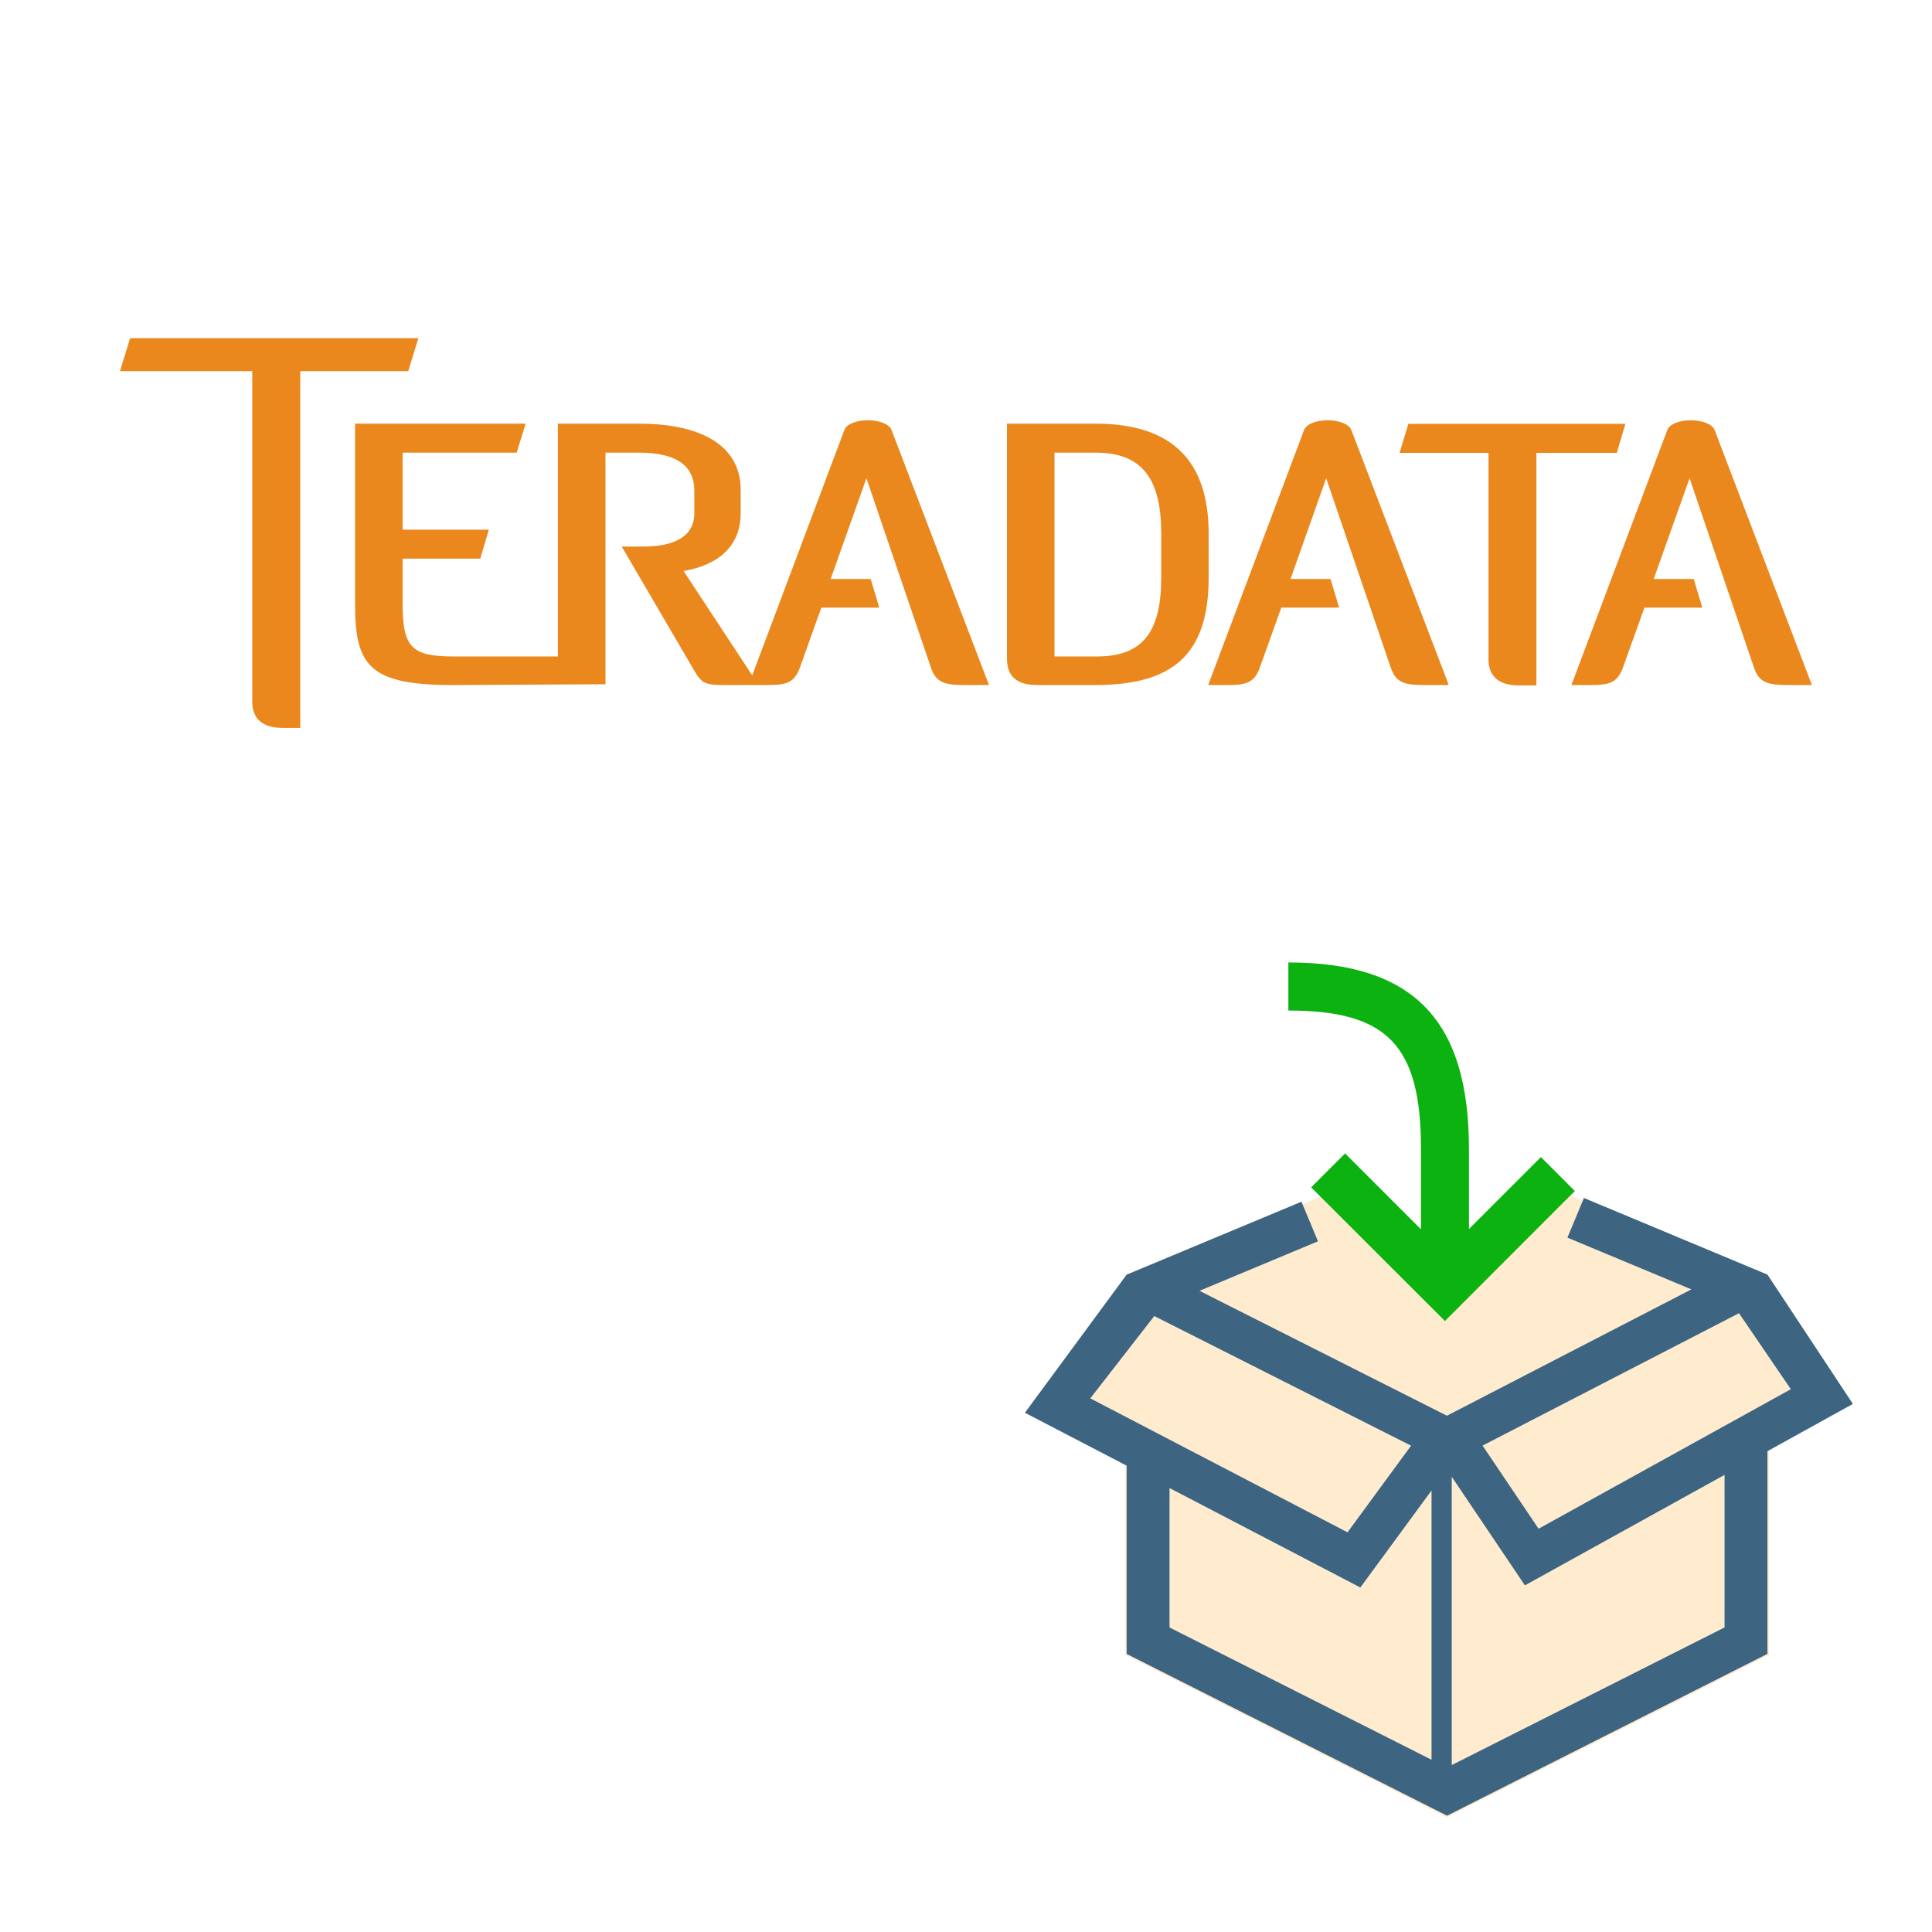
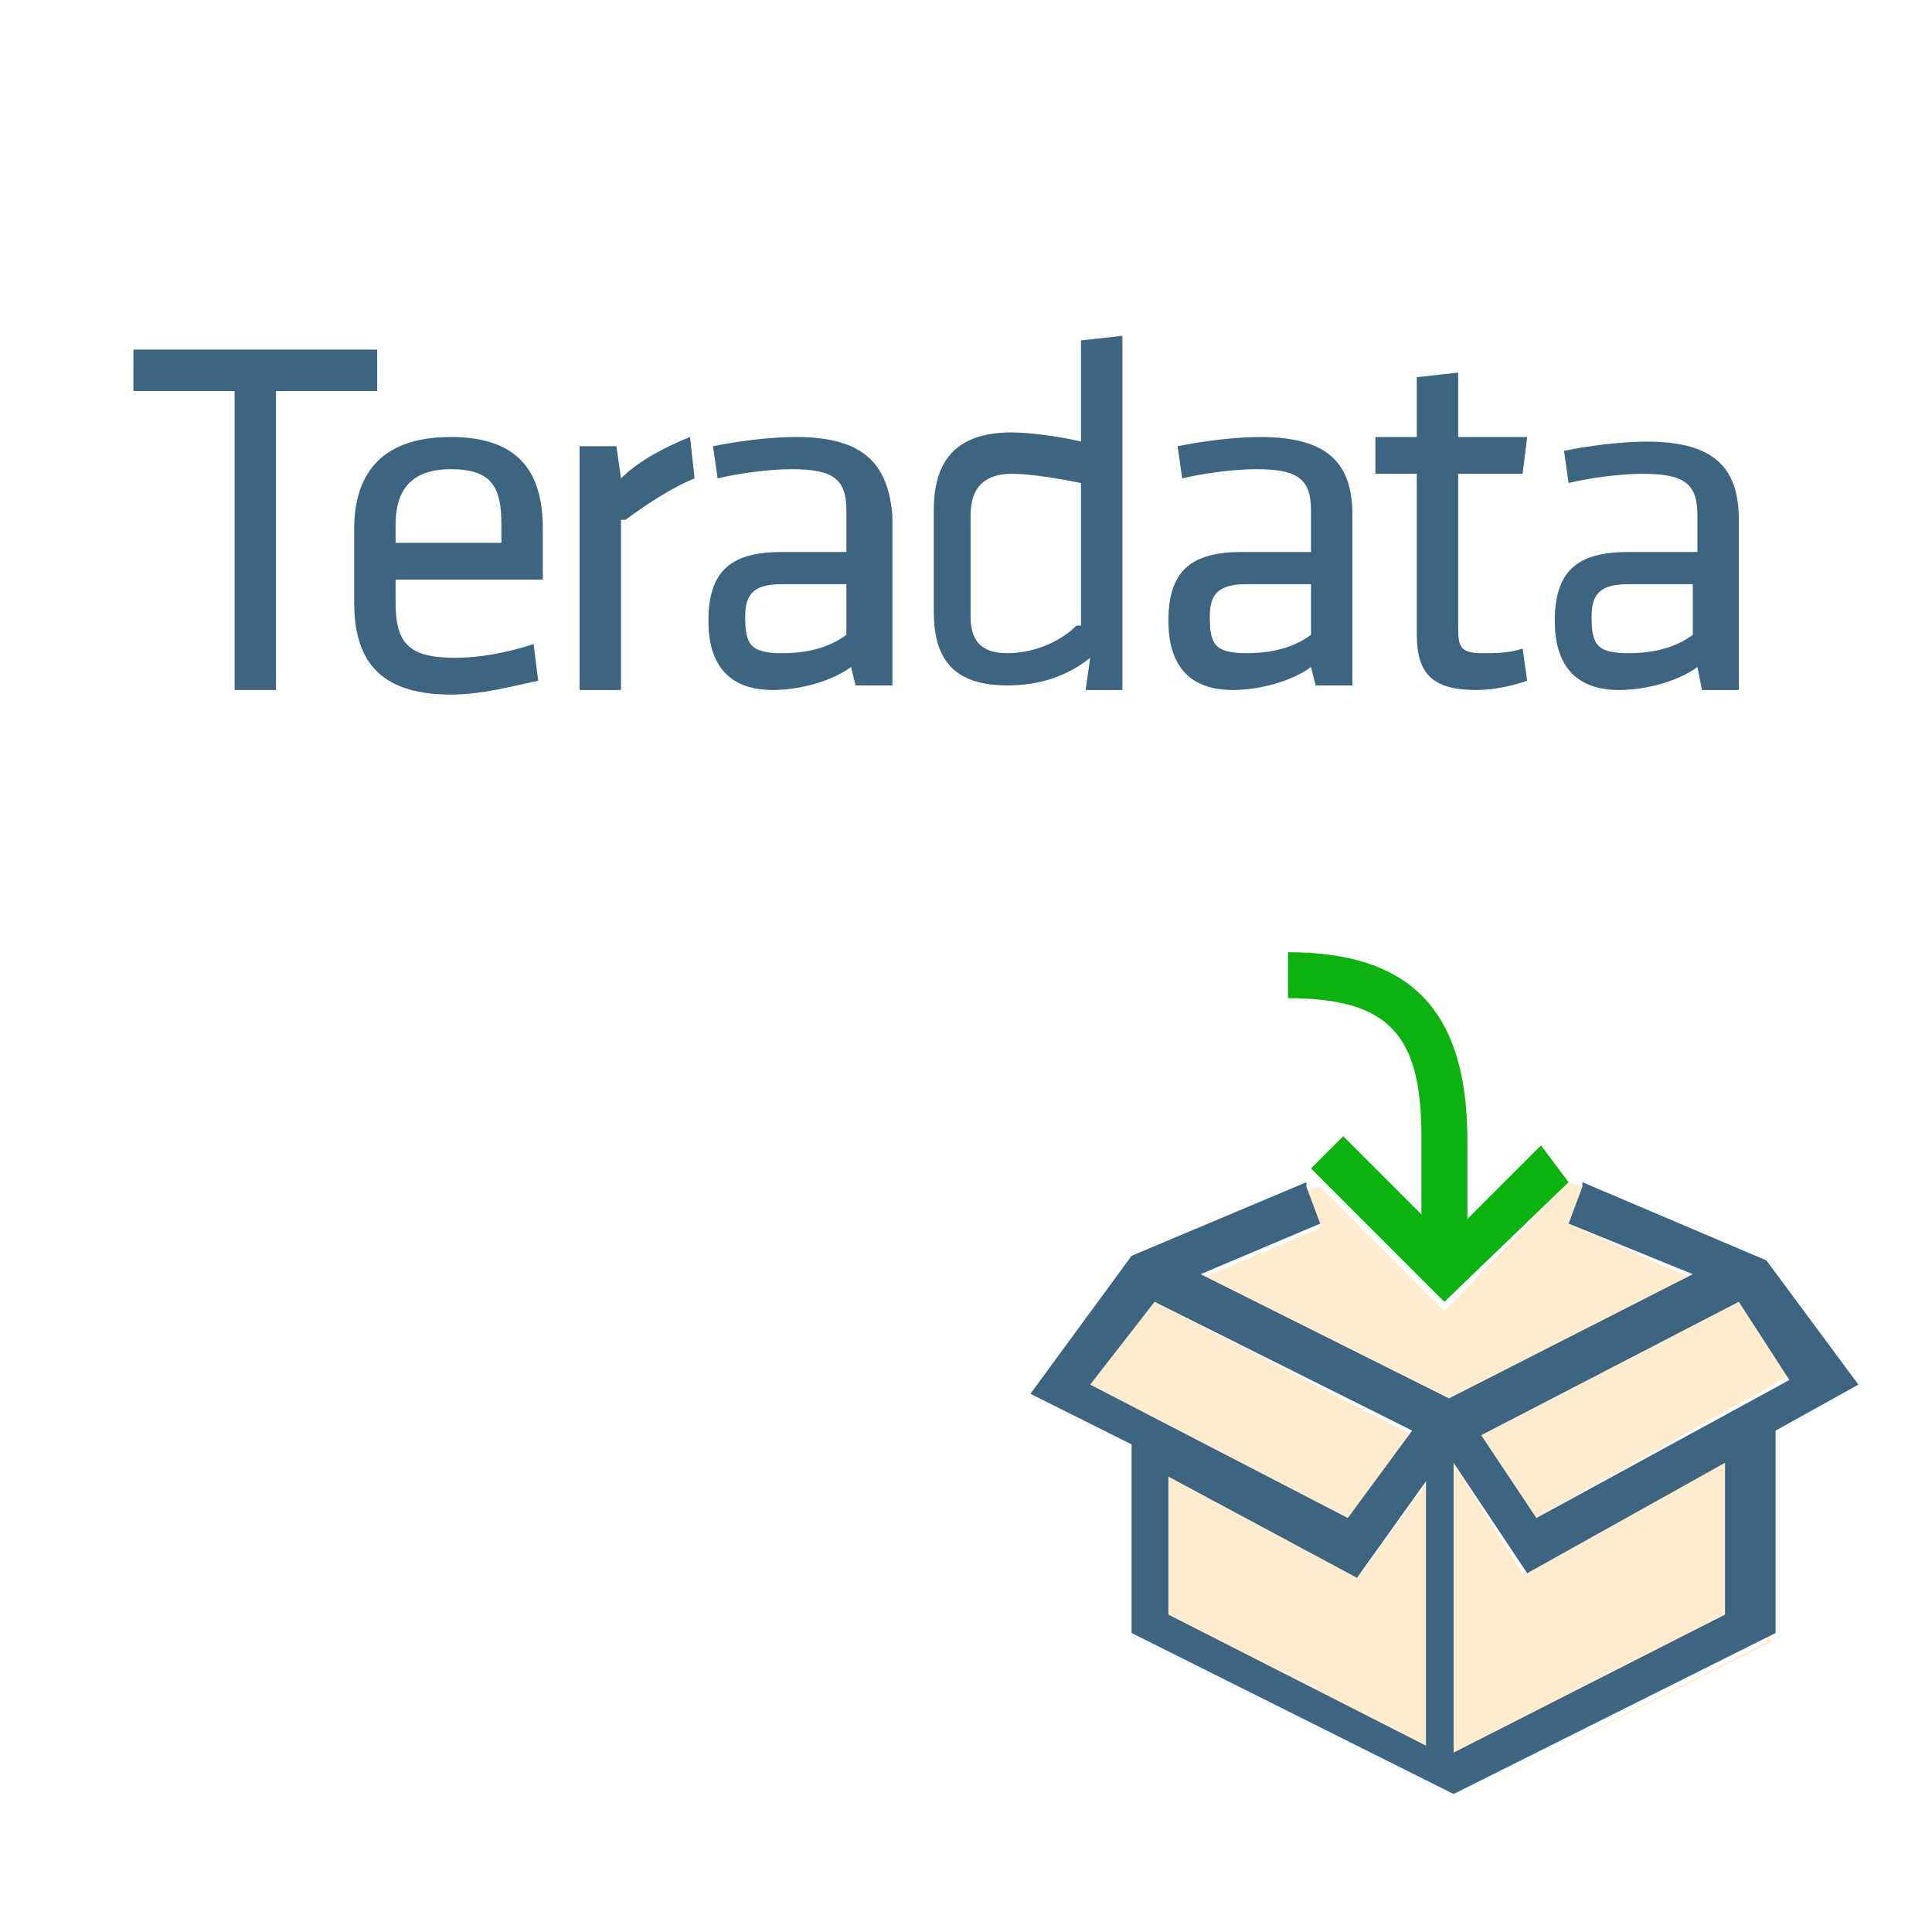
- <svg xmlns="http://www.w3.org/2000/svg" version="1.1" id="Layer_1" x="0px" y="0px" width="42px" height="42px" viewBox="0 0 42 42" enable-background="new 0 0 42 42" xml:space="preserve">
+ <svg xmlns="http://www.w3.org/2000/svg" version="1.1" id="Layer_1" x="0px" y="0px" viewBox="0 0 42 42" enable-background="new 0 0 42 42" xml:space="preserve">
  <g>
-     <path fill="none" d="M25.243,12.556v-0.952c0-1.151-0.377-1.764-1.429-1.764h-0.891v4.431h0.924   C24.866,14.27,25.243,13.706,25.243,12.556z" />
-     <polygon fill="#FFEBCD" points="26.075,28.061 31.454,30.776 36.769,28.03 34.073,26.905 34.408,26.103 34.136,25.991    31.409,28.718 28.705,26.015 28.315,26.18 28.651,26.985  " />
-     <polygon fill="#FFEBCD" points="37.489,32.063 33.149,34.466 31.56,32.104 31.56,38.372 37.489,35.38  " />
-     <polygon fill="#FFEBCD" points="38.931,30.2 37.804,28.548 32.229,31.427 33.446,33.233  " />
-     <polygon fill="#FFEBCD" points="30.675,31.429 25.093,28.61 23.702,30.399 29.294,33.311  " />
-     <polygon fill="#FFEBCD" points="38.423,31.548 38.423,35.954 31.458,39.472 24.491,35.954 24.491,31.862 24.458,31.845    24.458,35.976 31.458,39.509 38.456,35.976 38.456,31.529  " />
-     <polygon fill="#FFEBCD" points="25.425,32.349 25.425,35.38 31.12,38.255 31.12,32.401 29.573,34.511  " />
-     <path fill="#3D6480" d="M24.491,35.954l6.967,3.518l6.965-3.518v-4.406l0.033-0.019l1.824-1.009l-1.857-2.811l-3.99-1.666   l-0.025,0.06l-0.334,0.802l2.695,1.125l-5.314,2.746l-5.379-2.715l2.576-1.076l-0.336-0.805l-0.023-0.056l-3.801,1.586   l-2.211,3.002l2.178,1.133l0.033,0.017V35.954z M37.804,28.548l1.127,1.652l-5.484,3.033l-1.217-1.807L37.804,28.548z    M31.56,32.104l1.59,2.361l4.34-2.402v3.316l-5.93,2.992V32.104z M31.12,38.255l-5.695-2.875v-3.031l4.148,2.162l1.547-2.109   V38.255z M23.702,30.399l1.391-1.789l5.582,2.818l-1.381,1.883L23.702,30.399z" />
-     <path fill="#0CB20F" d="M34.136,25.991l0.1-0.099l-0.738-0.738l-1.564,1.564v-1.74c0-2.803-1.211-4.055-3.926-4.055v1.045   c2.156,0,2.883,0.76,2.883,3.01v1.746l-1.65-1.65l-0.738,0.738l0.204,0.204l2.704,2.702L34.136,25.991z" />
-     <path fill="#EB881D" d="M9.095,7.352H2.829L2.607,8.069h2.877v7.183c0,0.379,0.228,0.572,0.663,0.572h0.381V8.069h2.346   L9.095,7.352z" />
-     <path fill="#EB881D" d="M18.871,9.136c-0.257,0-0.464,0.082-0.514,0.209l-2.004,5.337l-1.492-2.269   c0.781-0.136,1.241-0.557,1.241-1.26v-0.499c0-1.024-0.947-1.444-2.21-1.444h-1.764v5.061H9.854c-0.899,0-1.101-0.201-1.101-1.126   v-1.001h1.688l0.186-0.629H8.753V9.84h2.479l0.195-0.63H7.719v3.935c0,1.318,0.312,1.747,2.11,1.747l3.334-0.017V9.84h0.729   c0.8,0,1.202,0.277,1.202,0.823v0.49c0,0.553-0.504,0.729-1.117,0.729h-0.461l1.563,2.674c0.176,0.311,0.261,0.336,0.674,0.336   h0.907c0.419,0,0.603-0.034,0.729-0.378l0.466-1.305h1.259l-0.186-0.622h-0.87l0.777-2.191l1.403,4.118   c0.116,0.344,0.318,0.378,0.772,0.378h0.49l-2.12-5.547C19.332,9.218,19.105,9.136,18.871,9.136z" />
-     <path fill="#EB881D" d="M23.814,14.892l0.214-0.004c1.534-0.056,2.247-0.73,2.247-2.332v-0.959c0-1.597-0.813-2.387-2.461-2.387   h-1.923v5.11c0,0.377,0.209,0.571,0.645,0.571H23.814z M22.924,9.84h0.891c1.052,0,1.429,0.612,1.429,1.764v0.952   c0,1.15-0.377,1.715-1.396,1.715h-0.924V9.84z" />
-     <path fill="#EB881D" d="M26.656,14.892c0.419,0,0.605-0.034,0.731-0.378l0.467-1.305h1.257l-0.186-0.622h-0.87l0.775-2.191   l1.404,4.118c0.116,0.344,0.319,0.378,0.771,0.378h0.49l-2.119-5.547c-0.049-0.127-0.278-0.209-0.512-0.209   c-0.253,0-0.462,0.082-0.514,0.209l-2.085,5.547H26.656z" />
-     <path fill="#EB881D" d="M34.549,14.892c0.422,0,0.607-0.034,0.732-0.378l0.468-1.305h1.258l-0.187-0.622h-0.87l0.78-2.191   l1.4,4.118c0.118,0.344,0.319,0.378,0.772,0.378h0.487l-2.116-5.547c-0.05-0.127-0.277-0.209-0.515-0.209   c-0.253,0-0.462,0.082-0.511,0.209l-2.086,5.547H34.549z" />
-     <path fill="#EB881D" d="M32.358,14.327c0,0.38,0.229,0.574,0.663,0.574H33.4V9.845h1.748l0.187-0.631h-4.718l-0.192,0.631h1.934   V14.327z" />
+     <path fill="none" d="M16.2,13.5c0,0.5,0.1,0.8,0.8,0.8c0.5,0,1-0.2,1.4-0.4v-1H17C16.4,12.8,16.2,13,16.2,13.5z" />
+     <path fill="none" d="M21.1,11.2v2.2c0,0.5,0.2,0.8,0.8,0.8c0.5,0,1.1-0.3,1.5-0.6v-3.1c-0.5-0.1-1.1-0.2-1.5-0.2   C21.4,10.3,21.1,10.6,21.1,11.2z" />
+     <path fill="none" d="M10.9,11.4c0-0.7-0.3-1.2-1.1-1.2s-1.2,0.4-1.2,1.2v0.4h2.3V11.4z" />
+     <path fill="none" d="M26.3,13.5c0,0.5,0.1,0.8,0.8,0.8c0.5,0,1-0.2,1.4-0.4v-1h-1.4C26.5,12.8,26.3,13,26.3,13.5z" />
+     <path fill="none" d="M34.7,13.5c0,0.5,0.1,0.8,0.8,0.8c0.5,0,1-0.2,1.4-0.4v-1h-1.4C34.9,12.8,34.7,13,34.7,13.5z" />
+     <polygon fill="#FFEBCD" points="26.1,27.8 31.5,30.5 36.8,27.8 34.1,26.6 34.4,25.8 34.1,25.7 31.4,28.5 28.7,25.8 28.3,25.9    28.7,26.7  " />
+     <polygon fill="#FFEBCD" points="31.6,31.8 31.6,38.1 37.5,35.1 37.5,31.8 33.1,34.2  " />
+     <polygon fill="#FFEBCD" points="37.8,28.3 32.2,31.2 33.4,33 38.9,29.9  " />
+     <polygon fill="#FFEBCD" points="30.7,31.2 25.1,28.3 23.7,30.1 29.3,33  " />
+     <polygon fill="#FFEBCD" points="38.4,35.7 31.5,39.2 24.5,35.7 24.5,31.6 24.5,31.6 24.5,35.7 31.5,39.2 38.5,35.7 38.5,31.3    38.4,31.3  " />
+     <polygon fill="#FFEBCD" points="25.4,32.1 25.4,35.1 31.1,38 31.1,32.1 29.6,34.2  " />
+     <path fill="#3D6480" d="M38.4,27.4l-4-1.7l0,0.1l-0.3,0.8l2.7,1.1l-5.3,2.7l-5.4-2.7l2.6-1.1l-0.3-0.8l0-0.1l-3.8,1.6l-2.2,3   l2.2,1.1l0,0v4.1l7,3.5l7-3.5v-4.4l0,0l1.8-1L38.4,27.4z M23.7,30.1l1.4-1.8l5.6,2.8L29.3,33L23.7,30.1z M31.1,38l-5.7-2.9v-3   l4.1,2.2l1.5-2.1V38z M37.5,35.1l-5.9,3v-6.3l1.6,2.4l4.3-2.4V35.1z M33.4,33l-1.2-1.8l5.6-2.9l1.1,1.7L33.4,33z" />
+     <path fill="#0CB20F" d="M34.1,25.7L34.1,25.7l-0.6-0.8l-1.6,1.6v-1.7c0-2.8-1.2-4.1-3.9-4.1v1c2.2,0,2.9,0.8,2.9,3v1.7l-1.7-1.7   l-0.7,0.7l0.2,0.2l2.7,2.7L34.1,25.7z" />
+     <polygon fill="#3D6480" points="5.1,15 6,15 6,8.5 8.2,8.5 8.2,7.6 2.9,7.6 2.9,8.5 5.1,8.5  " />
+     <path fill="#3D6480" d="M11.7,14.8L11.6,14c-0.6,0.2-1.2,0.3-1.7,0.3c-1,0-1.3-0.3-1.3-1.2v-0.5h3.2v-1.1c0-1.1-0.4-2-2-2   c-1.6,0-2.1,0.9-2.1,2v1.6c0,1.2,0.5,2,2.1,2C10.5,15.1,11.2,14.9,11.7,14.8z M8.6,11.4c0-0.7,0.3-1.2,1.2-1.2s1.1,0.4,1.1,1.2v0.4   H8.6V11.4z" />
+     <path fill="#3D6480" d="M13.6,11.3c0.4-0.3,1-0.7,1.5-0.9L15,9.5c-0.5,0.2-1.1,0.5-1.5,0.9l-0.1-0.7h-0.8V15h0.9V11.3z" />
+     <path fill="#3D6480" d="M17.3,9.5c-0.6,0-1.3,0.1-1.8,0.2l0.1,0.7c0.4-0.1,1.1-0.2,1.6-0.2c0.9,0,1.2,0.2,1.2,0.9V12h-1.4   c-1.1,0-1.6,0.4-1.6,1.5c0,0.9,0.4,1.5,1.4,1.5c0.6,0,1.3-0.2,1.7-0.5l0.1,0.4h0.8v-3.7C19.3,10.1,18.8,9.5,17.3,9.5z M18.4,13.8   c-0.4,0.3-0.9,0.4-1.4,0.4c-0.7,0-0.8-0.2-0.8-0.8c0-0.5,0.2-0.7,0.8-0.7h1.4V13.8z" />
+     <path fill="#3D6480" d="M23.6,15h0.8V7.3l-0.9,0.1v2.2c-0.4-0.1-1.1-0.2-1.5-0.2c-1.3,0-1.7,0.7-1.7,1.7v2.2c0,1.1,0.5,1.6,1.6,1.6   c0.7,0,1.3-0.2,1.8-0.6L23.6,15z M23.4,13.6c-0.4,0.4-1,0.6-1.5,0.6c-0.6,0-0.8-0.3-0.8-0.8v-2.2c0-0.6,0.3-0.9,0.9-0.9   c0.4,0,1,0.1,1.5,0.2V13.6z" />
+     <path fill="#3D6480" d="M27,12c-1.1,0-1.6,0.4-1.6,1.5c0,0.9,0.4,1.5,1.4,1.5c0.6,0,1.3-0.2,1.7-0.5l0.1,0.4h0.8v-3.7   c0-1.1-0.5-1.7-2-1.7c-0.6,0-1.3,0.1-1.8,0.2l0.1,0.7c0.4-0.1,1.1-0.2,1.6-0.2c0.9,0,1.2,0.2,1.2,0.9V12H27z M28.5,13.8   c-0.4,0.3-0.9,0.4-1.4,0.4c-0.7,0-0.8-0.2-0.8-0.8c0-0.5,0.2-0.7,0.8-0.7h1.4V13.8z" />
+     <path fill="#3D6480" d="M30.8,13.8c0,0.9,0.4,1.2,1.3,1.2c0.4,0,0.8-0.1,1.1-0.2l-0.1-0.7c-0.3,0.1-0.6,0.1-0.9,0.1   c-0.5,0-0.5-0.2-0.5-0.6v-3.3h1.4l0.1-0.8h-1.5V8.1l-0.9,0.1v1.3h-0.9v0.8h0.9V13.8z" />
+     <path fill="#3D6480" d="M35.4,12c-1.1,0-1.6,0.4-1.6,1.5c0,0.9,0.4,1.5,1.4,1.5c0.6,0,1.3-0.2,1.7-0.5L37,15h0.8v-3.7   c0-1.1-0.5-1.7-2-1.7c-0.6,0-1.3,0.1-1.8,0.2l0.1,0.7c0.4-0.1,1.1-0.2,1.6-0.2c0.9,0,1.2,0.2,1.2,0.9V12H35.4z M36.8,13.8   c-0.4,0.3-0.9,0.4-1.4,0.4c-0.7,0-0.8-0.2-0.8-0.8c0-0.5,0.2-0.7,0.8-0.7h1.4V13.8z" />
  </g>
</svg>
